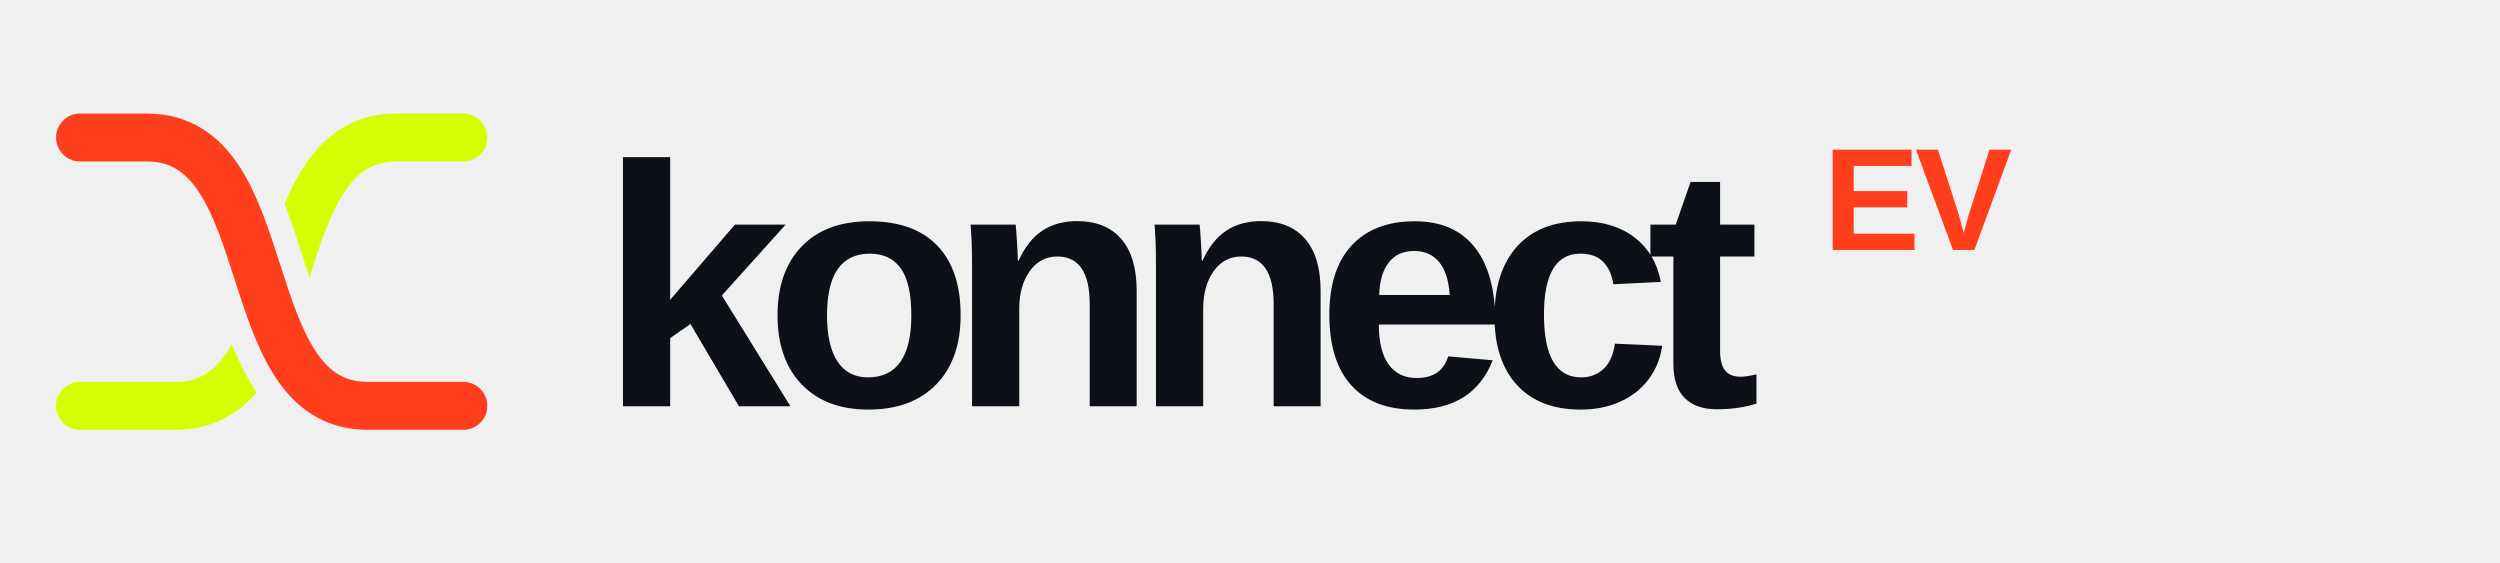
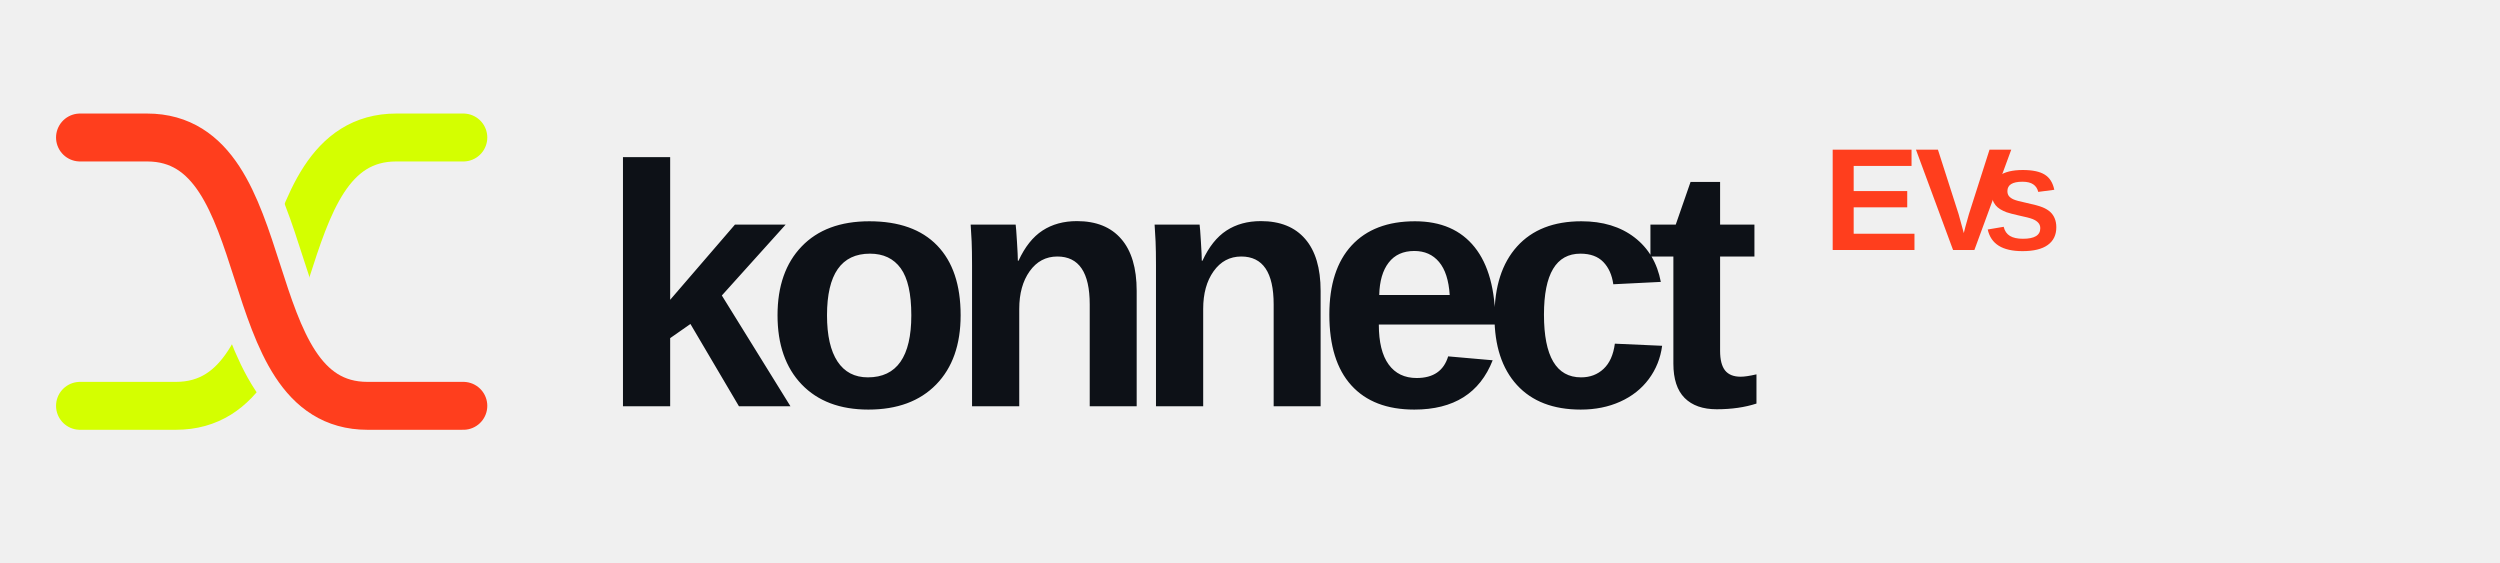
- <svg xmlns="http://www.w3.org/2000/svg" viewBox="0 0 480 108" role="img" aria-label="konnectEV primary horizontal logo">
+ <svg xmlns="http://www.w3.org/2000/svg" viewBox="0 0 480 108" role="img" aria-label="konnectEVS primary horizontal logo">
  <defs>
    <mask id="weave-cut" maskUnits="userSpaceOnUse" x="0" y="0" width="96" height="96">
      <rect width="96" height="96" fill="#fff" />
      <path d="M8 20h14c28 0 18 56 46 56h20" stroke="#000" stroke-width="20" stroke-linecap="round" />
    </mask>
  </defs>
  <g id="Symbol" transform="translate(8 8) scale(.92)">
    <g id="Lime-paths">
      <path d="M8 76h20c28 0 18-56 46-56h14" fill="none" stroke="#D4FF00" stroke-width="10" stroke-linecap="round" mask="url(#weave-cut)" />
    </g>
    <g id="Coral-paths">
      <path d="M8 20h14c28 0 18 56 46 56h20" fill="none" stroke="#FF3E1D" stroke-width="10" stroke-linecap="round" />
    </g>
  </g>
  <g id="Wordmark" font-family="Space Grotesk, Arial, sans-serif" font-weight="700">
    <text x="115" y="78" fill="#0D1117" font-size="66" letter-spacing="-5">
      konnect
    </text>
    <text x="350" y="48" fill="#FF3E1D" font-size="28" letter-spacing="-1">
      EV
    </text>
+     <text x="381" y="48" fill="#FF3E1D" font-size="22" letter-spacing="-1">
+       S
+     </text>
  </g>
</svg>
